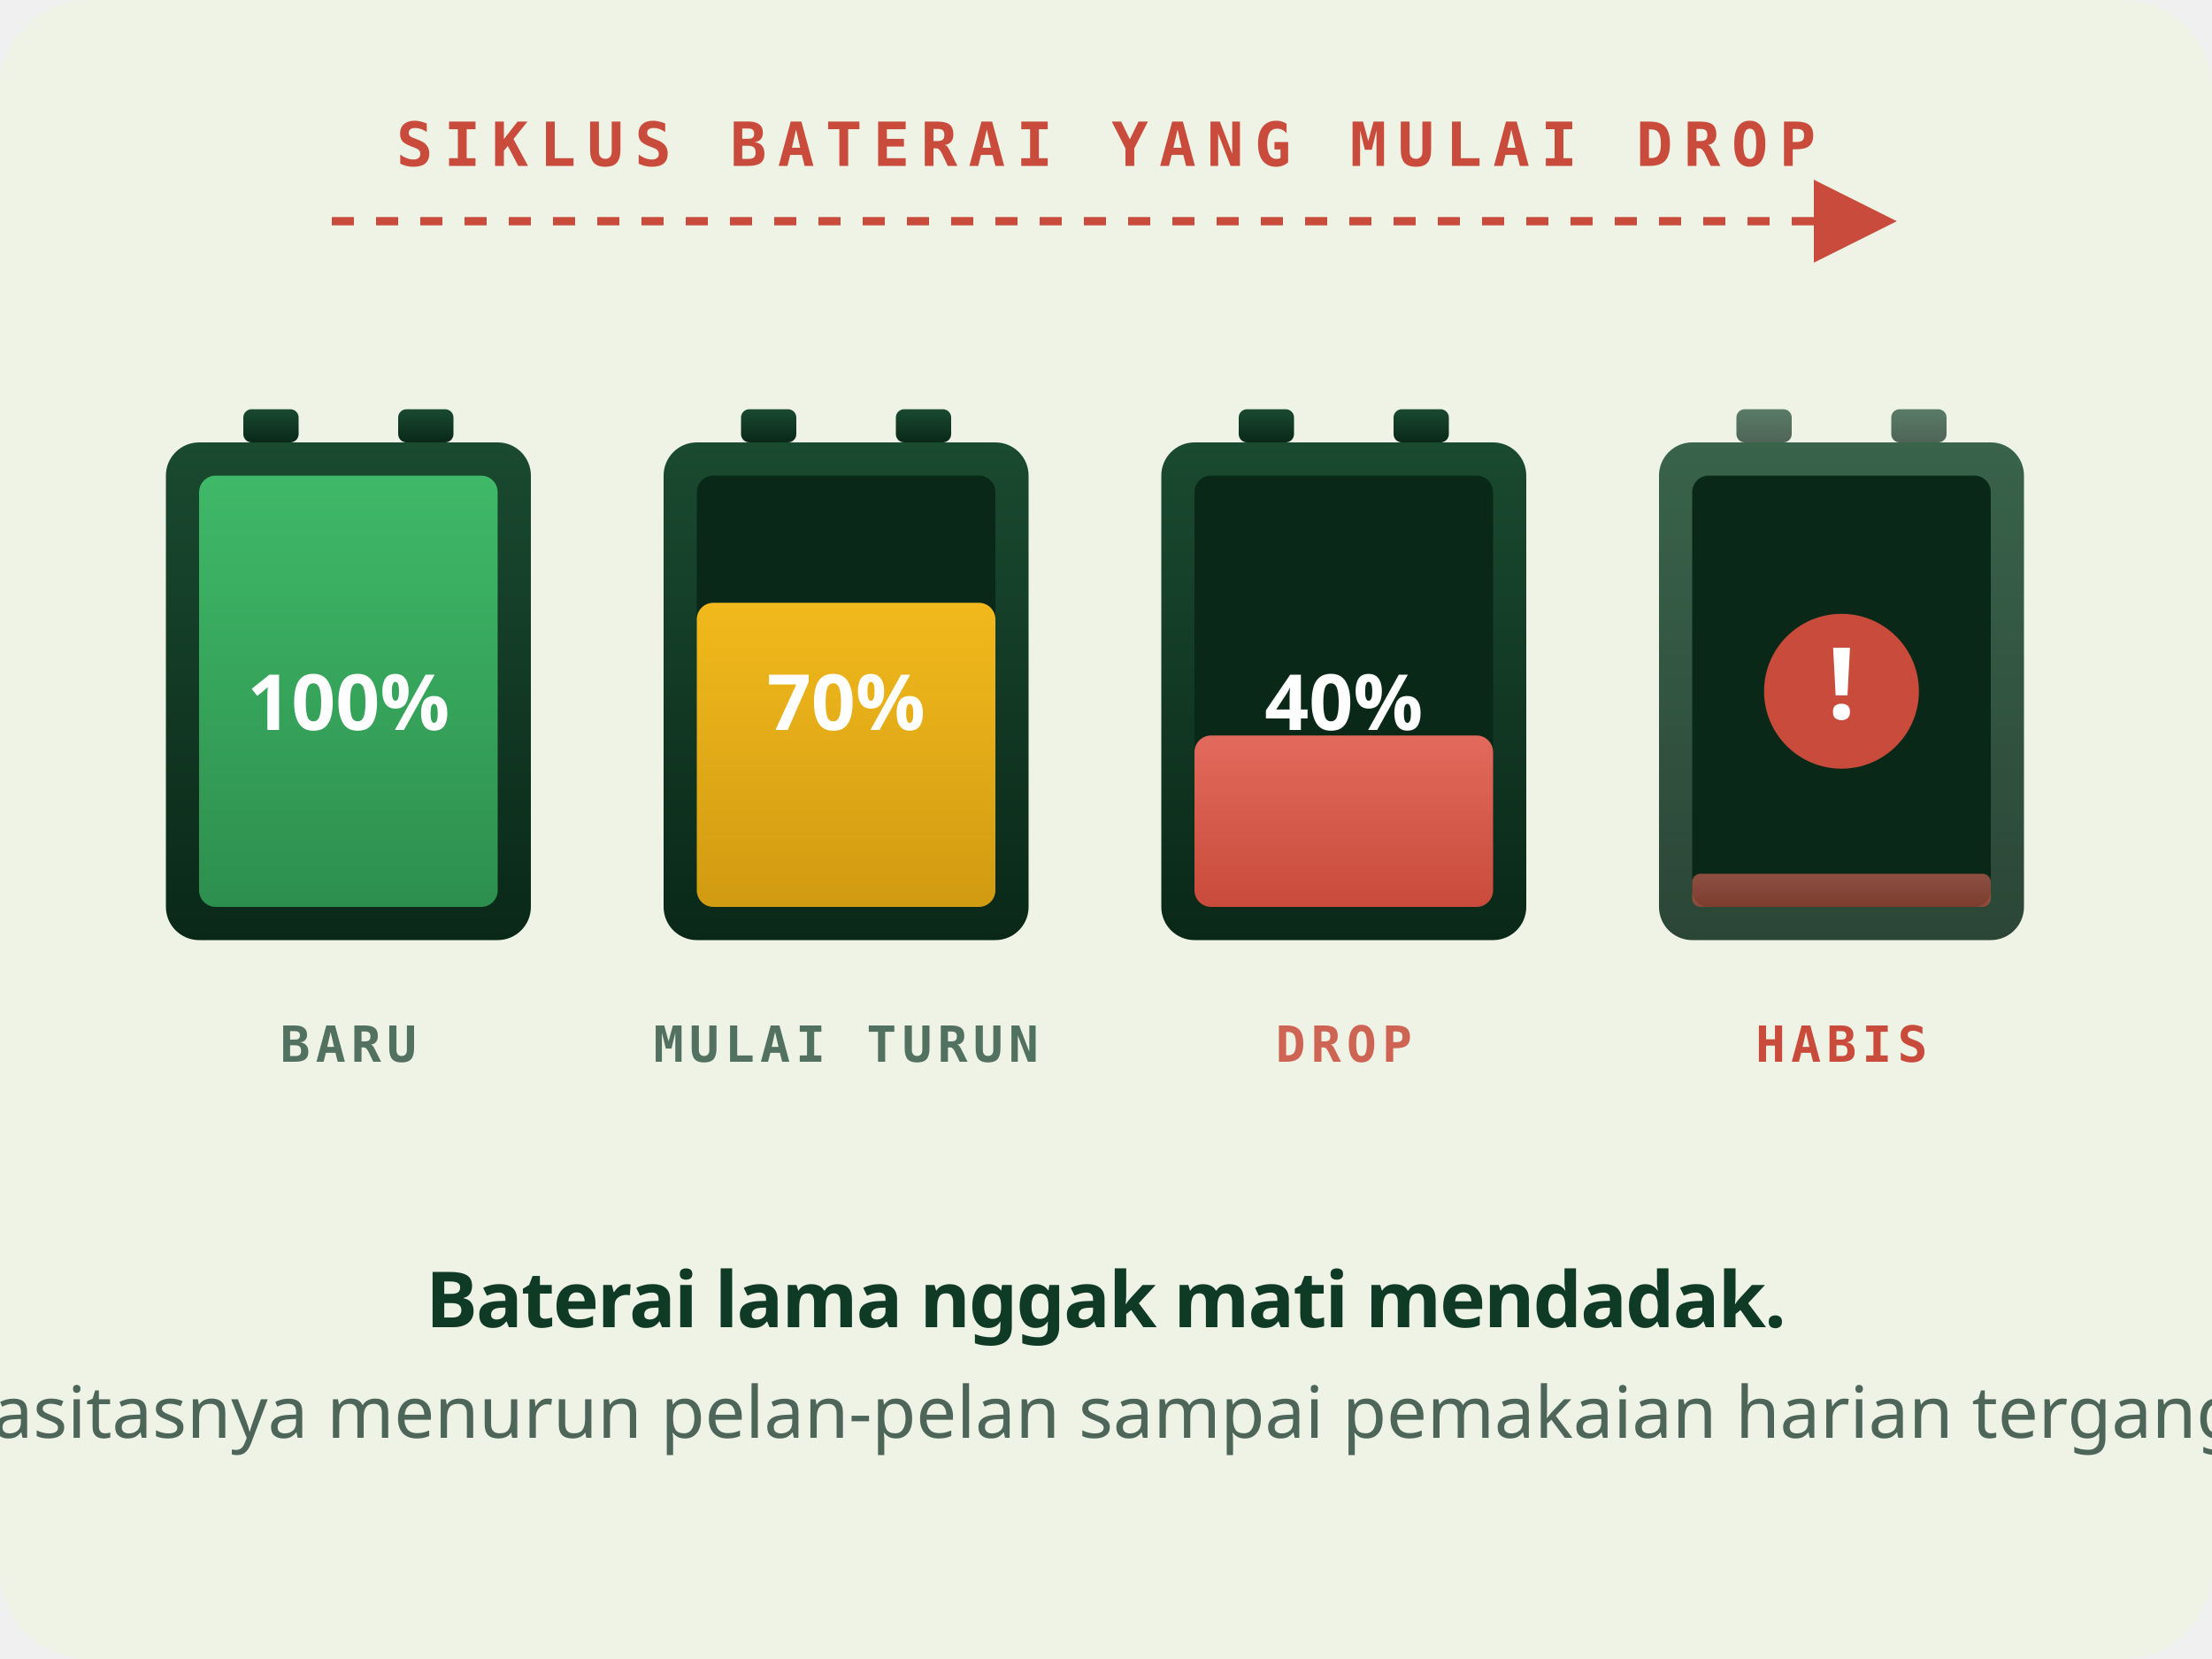
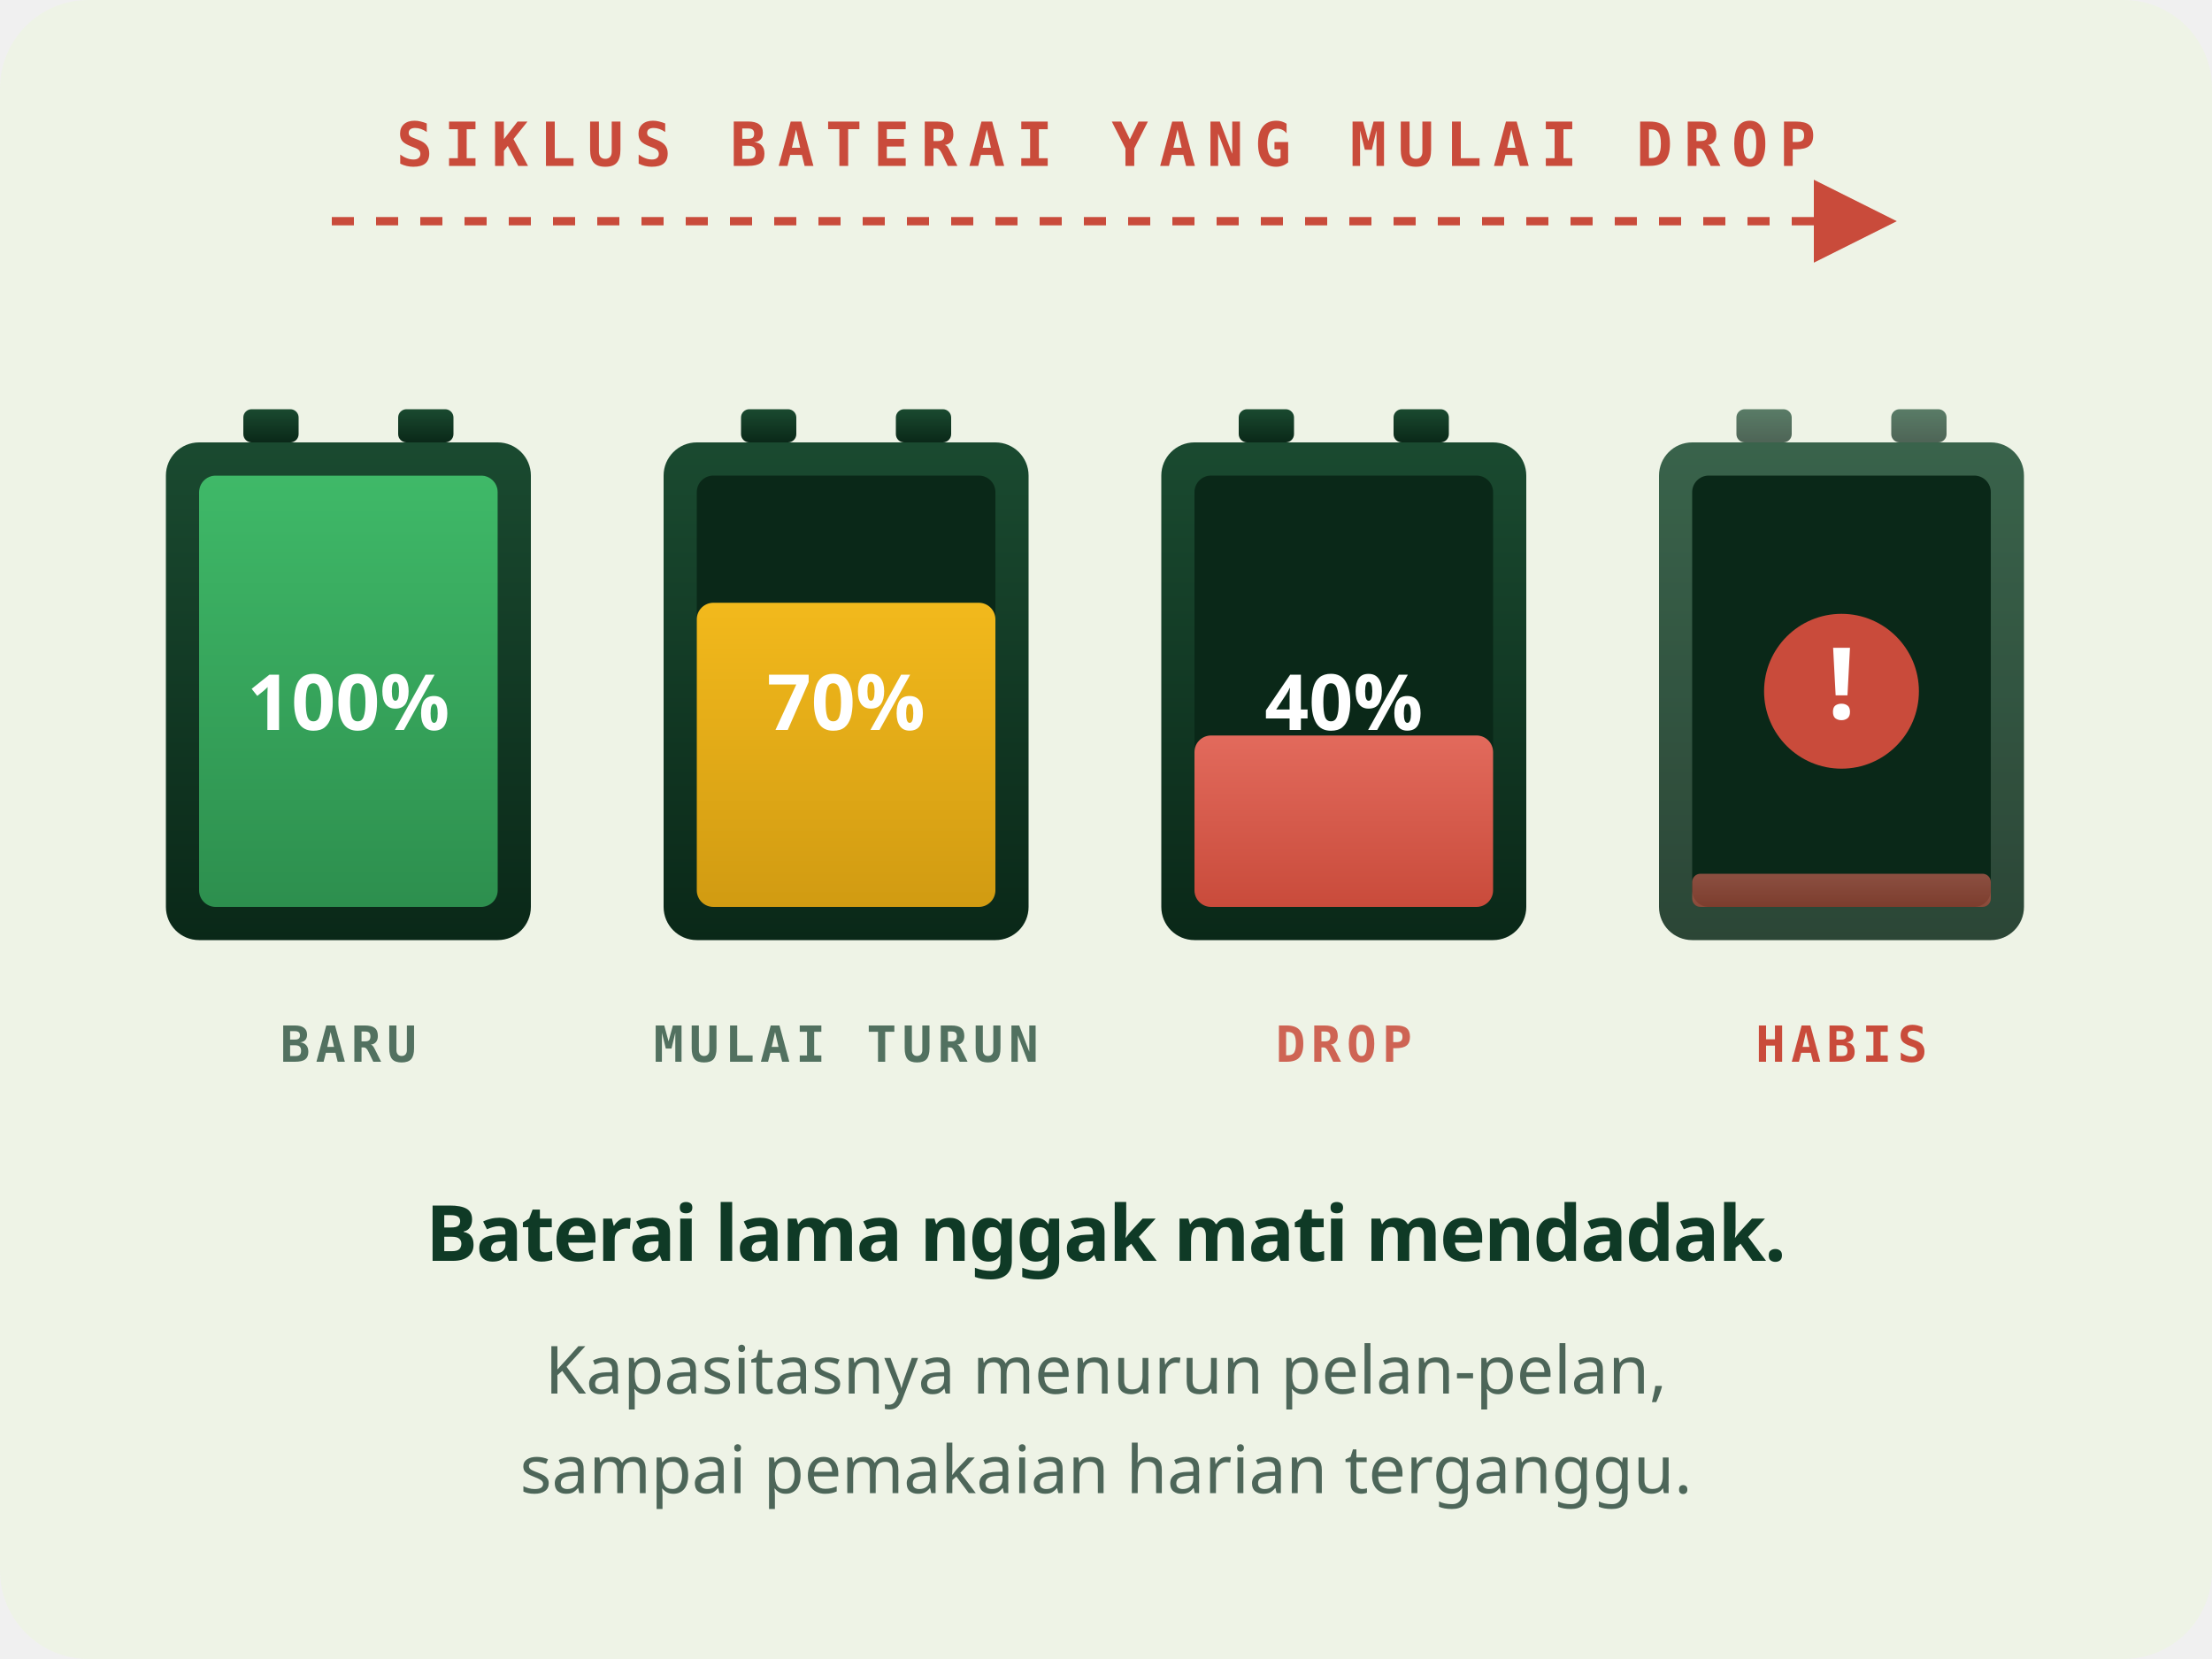
<svg xmlns="http://www.w3.org/2000/svg" viewBox="0 0 400 300" role="img" aria-label="Ilustrasi baterai mulai drop - kapasitas menurun bertahap">
  <defs>
    <linearGradient id="bd-body" x1="0" y1="0" x2="0" y2="1">
      <stop offset="0" stop-color="#1a4a30" />
      <stop offset="1" stop-color="#0a2818" />
    </linearGradient>
    <linearGradient id="bd-full" x1="0" y1="0" x2="0" y2="1">
      <stop offset="0" stop-color="#3fb968" />
      <stop offset="1" stop-color="#2d8f4e" />
    </linearGradient>
    <linearGradient id="bd-warn" x1="0" y1="0" x2="0" y2="1">
      <stop offset="0" stop-color="#f2b91c" />
      <stop offset="1" stop-color="#d19b12" />
    </linearGradient>
    <linearGradient id="bd-danger" x1="0" y1="0" x2="0" y2="1">
      <stop offset="0" stop-color="#e26a5c" />
      <stop offset="1" stop-color="#c94b3b" />
    </linearGradient>
  </defs>
  <rect width="400" height="300" fill="#eef3e6" rx="16" />
  <g transform="translate(30,80)">
    <g>
      <rect x="14" y="-6" width="10" height="6" rx="1.5" fill="url(#bd-body)" />
      <rect x="42" y="-6" width="10" height="6" rx="1.5" fill="url(#bd-body)" />
      <rect x="0" y="0" width="66" height="90" rx="6" fill="url(#bd-body)" />
      <rect x="6" y="6" width="54" height="78" rx="3" fill="#0a2818" />
      <rect x="6" y="6" width="54" height="78" rx="3" fill="url(#bd-full)" />
      <text x="33" y="52" text-anchor="middle" font-family="'Plus Jakarta Sans', system-ui, sans-serif" font-weight="800" font-size="14" fill="#ffffff">100%</text>
      <text x="33" y="112" text-anchor="middle" font-family="'Geist Mono', ui-monospace, monospace" font-weight="600" font-size="9" fill="#0f3a26" opacity=".7" letter-spacing="1">BARU</text>
    </g>
  </g>
  <g transform="translate(120,80)">
    <g>
      <rect x="14" y="-6" width="10" height="6" rx="1.5" fill="url(#bd-body)" />
      <rect x="42" y="-6" width="10" height="6" rx="1.5" fill="url(#bd-body)" />
      <rect x="0" y="0" width="66" height="90" rx="6" fill="url(#bd-body)" />
      <rect x="6" y="6" width="54" height="78" rx="3" fill="#0a2818" />
      <rect x="6" y="29" width="54" height="55" rx="3" fill="url(#bd-warn)" />
      <text x="33" y="52" text-anchor="middle" font-family="'Plus Jakarta Sans', system-ui, sans-serif" font-weight="800" font-size="14" fill="#ffffff">70%</text>
      <text x="33" y="112" text-anchor="middle" font-family="'Geist Mono', ui-monospace, monospace" font-weight="600" font-size="9" fill="#0f3a26" opacity=".7" letter-spacing="1">MULAI TURUN</text>
    </g>
  </g>
  <g transform="translate(210,80)">
    <g>
      <rect x="14" y="-6" width="10" height="6" rx="1.5" fill="url(#bd-body)" />
      <rect x="42" y="-6" width="10" height="6" rx="1.5" fill="url(#bd-body)" />
      <rect x="0" y="0" width="66" height="90" rx="6" fill="url(#bd-body)" />
      <rect x="6" y="6" width="54" height="78" rx="3" fill="#0a2818" />
      <rect x="6" y="53" width="54" height="31" rx="3" fill="url(#bd-danger)" />
      <text x="33" y="52" text-anchor="middle" font-family="'Plus Jakarta Sans', system-ui, sans-serif" font-weight="800" font-size="14" fill="#ffffff">40%</text>
      <text x="33" y="112" text-anchor="middle" font-family="'Geist Mono', ui-monospace, monospace" font-weight="600" font-size="9" fill="#c94b3b" opacity=".85" letter-spacing="1">DROP</text>
    </g>
  </g>
  <g transform="translate(300,80)">
    <g>
      <rect x="14" y="-6" width="10" height="6" rx="1.5" fill="url(#bd-body)" opacity=".7" />
      <rect x="42" y="-6" width="10" height="6" rx="1.5" fill="url(#bd-body)" opacity=".7" />
      <rect x="0" y="0" width="66" height="90" rx="6" fill="url(#bd-body)" opacity=".85" />
      <rect x="6" y="6" width="54" height="78" rx="3" fill="#0a2818" />
      <rect x="6" y="78" width="54" height="6" rx="1.5" fill="url(#bd-danger)" opacity=".6" />
      <g transform="translate(33,45)">
        <circle r="14" fill="#c94b3b" />
        <text x="0" y="5" text-anchor="middle" font-family="'Plus Jakarta Sans', system-ui, sans-serif" font-weight="800" font-size="18" fill="#ffffff">!</text>
      </g>
      <text x="33" y="112" text-anchor="middle" font-family="'Geist Mono', ui-monospace, monospace" font-weight="600" font-size="9" fill="#c94b3b" letter-spacing="1">HABIS</text>
    </g>
  </g>
  <path d="M 60 40 L 340 40" stroke="#c94b3b" stroke-width="1.5" stroke-dasharray="4 4" marker-end="url(#bd-arrowhead)" />
  <defs>
    <marker id="bd-arrowhead" markerWidth="10" markerHeight="10" refX="8" refY="5" orient="auto">
      <polygon points="0,0 10,5 0,10" fill="#c94b3b" />
    </marker>
  </defs>
  <text x="200" y="30" text-anchor="middle" font-family="'Geist Mono', ui-monospace, monospace" font-weight="600" font-size="11" fill="#c94b3b" letter-spacing="2">SIKLUS BATERAI YANG MULAI DROP</text>
-   <text x="200" y="240" text-anchor="middle" font-family="'Plus Jakarta Sans', system-ui, sans-serif" font-weight="700" font-size="14" fill="#0f3a26" letter-spacing="-.3">Baterai lama nggak mati mendadak.</text>
-   <text x="200" y="260" text-anchor="middle" font-family="'Plus Jakarta Sans', system-ui, sans-serif" font-weight="500" font-size="13" fill="#4d6659">Kapasitasnya menurun pelan-pelan sampai pemakaian harian terganggu.</text>
+   <text x="200" y="228" text-anchor="middle" font-family="'Plus Jakarta Sans', system-ui, sans-serif" font-weight="700" font-size="14" fill="#0f3a26" letter-spacing="-.3">Baterai lama nggak mati mendadak.</text>
+   <text x="200" y="252" text-anchor="middle" font-family="'Plus Jakarta Sans', system-ui, sans-serif" font-weight="500" font-size="12" fill="#4d6659">Kapasitasnya menurun pelan-pelan,</text>
+   <text x="200" y="270" text-anchor="middle" font-family="'Plus Jakarta Sans', system-ui, sans-serif" font-weight="500" font-size="12" fill="#4d6659">sampai pemakaian harian terganggu.</text>
</svg>
